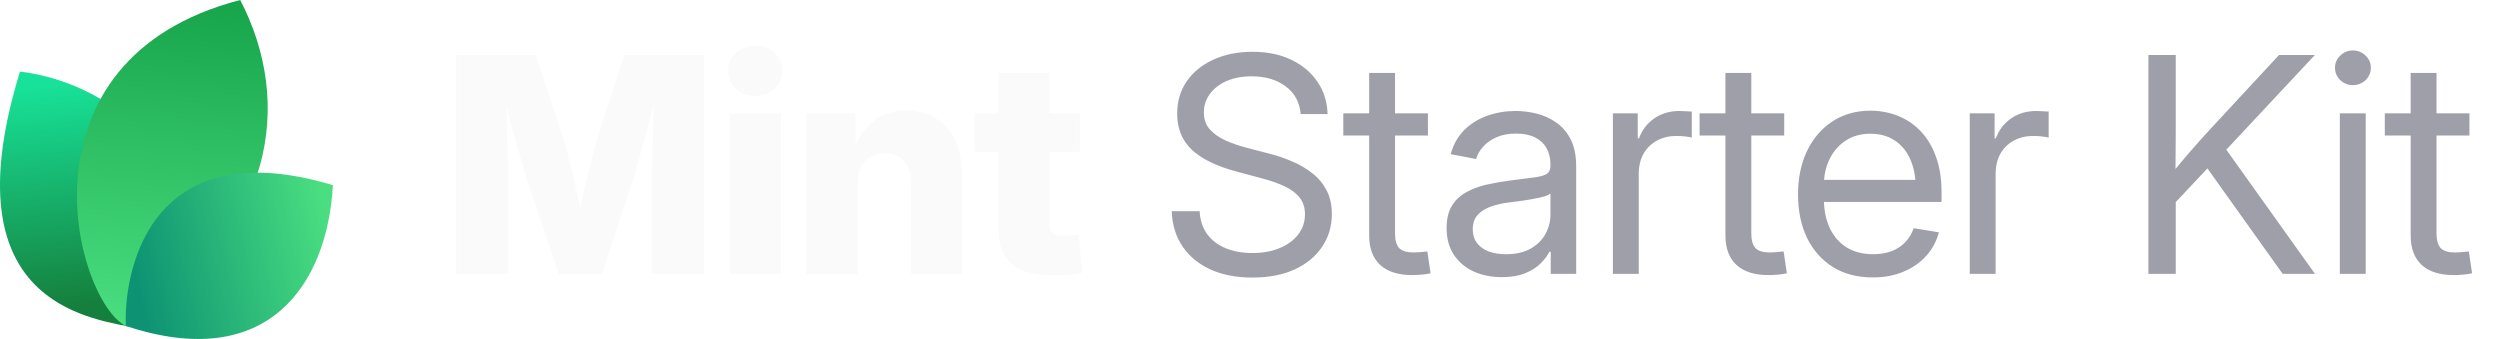
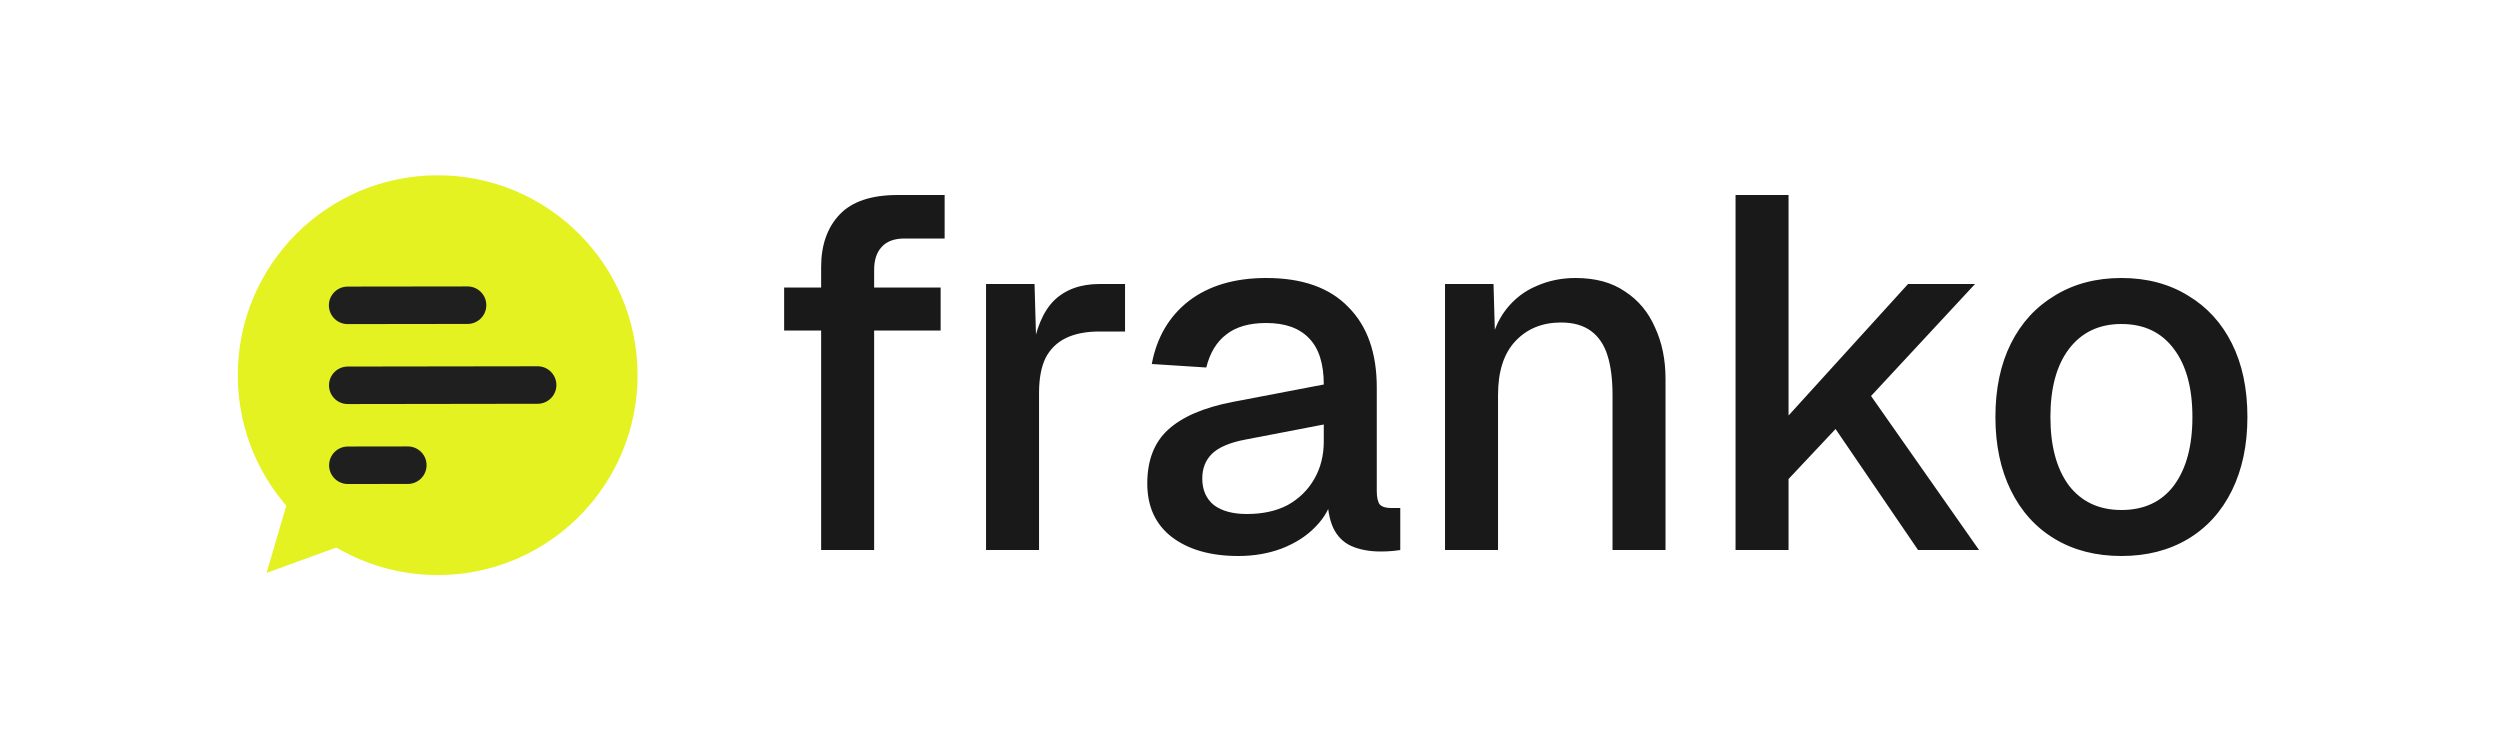
- <svg xmlns="http://www.w3.org/2000/svg" width="177" height="24" viewBox="0 0 177 24" fill="none">
-   <path d="M9.061 23.108C5.268 22.377 -3.391 20.627 1.417 5.064C9.634 6.099 16.973 14.064 9.061 23.108Z" fill="url(#paint0_linear_17557_2145)" />
-   <path d="M8.919 23.094C5.276 21.222 0.784 4.209 17.007 0C20.757 7.193 19.621 16.545 8.919 23.094Z" fill="url(#paint1_linear_17557_2145)" />
-   <path d="M8.914 23.079C8.735 19.882 10.159 9.085 23.57 13.111C23.181 20.123 18.984 26.418 8.914 23.079Z" fill="url(#paint2_linear_17557_2145)" />
-   <path d="M32.301 19.392V3.894H37.938L39.925 9.948C40.036 10.315 40.164 10.787 40.31 11.362C40.462 11.938 40.611 12.552 40.757 13.204C40.91 13.855 41.048 14.483 41.173 15.086C41.305 15.682 41.412 16.192 41.495 16.615H40.695C40.771 16.192 40.871 15.682 40.996 15.086C41.128 14.49 41.267 13.866 41.412 13.214C41.565 12.562 41.714 11.948 41.86 11.373C42.005 10.79 42.133 10.315 42.244 9.948L44.2 3.894H49.848V19.392H46.166V12.704C46.166 12.357 46.173 11.917 46.187 11.383C46.2 10.849 46.214 10.27 46.228 9.646C46.249 9.022 46.266 8.391 46.28 7.753C46.301 7.115 46.311 6.519 46.311 5.964H46.623C46.485 6.561 46.332 7.181 46.166 7.826C45.999 8.471 45.833 9.102 45.666 9.719C45.507 10.336 45.351 10.901 45.198 11.414C45.053 11.928 44.928 12.357 44.824 12.704L42.608 19.392H39.561L37.314 12.704C37.203 12.357 37.072 11.928 36.919 11.414C36.773 10.901 36.614 10.34 36.441 9.729C36.274 9.112 36.104 8.481 35.931 7.836C35.764 7.192 35.608 6.567 35.463 5.964H35.827C35.834 6.512 35.844 7.105 35.858 7.743C35.872 8.374 35.886 9.005 35.9 9.636C35.92 10.26 35.938 10.839 35.952 11.373C35.965 11.907 35.972 12.351 35.972 12.704V19.392H32.301ZM51.668 19.392V8.024H55.288V19.392H51.668ZM53.468 6.786C52.927 6.786 52.473 6.616 52.105 6.276C51.738 5.93 51.554 5.507 51.554 5.007C51.554 4.508 51.738 4.088 52.105 3.749C52.473 3.409 52.927 3.239 53.468 3.239C54.009 3.239 54.463 3.409 54.83 3.749C55.198 4.082 55.382 4.501 55.382 5.007C55.382 5.507 55.198 5.93 54.83 6.276C54.463 6.616 54.009 6.786 53.468 6.786ZM60.708 13.027V19.392H57.088V8.024H60.551L60.593 10.967H60.281C60.593 10.024 61.061 9.268 61.685 8.7C62.309 8.124 63.138 7.836 64.171 7.836C64.975 7.836 65.672 8.017 66.262 8.377C66.851 8.731 67.302 9.234 67.614 9.885C67.933 10.537 68.092 11.307 68.092 12.194V19.392H64.483V12.912C64.483 12.26 64.32 11.754 63.994 11.394C63.675 11.033 63.221 10.853 62.632 10.853C62.25 10.853 61.914 10.936 61.623 11.102C61.332 11.269 61.106 11.515 60.947 11.841C60.787 12.16 60.708 12.555 60.708 13.027ZM76.456 8.024V10.749H69.008V8.024H76.456ZM70.683 5.163H74.292V15.783C74.292 16.102 74.361 16.334 74.5 16.48C74.646 16.625 74.899 16.698 75.259 16.698C75.405 16.698 75.596 16.688 75.831 16.667C76.074 16.646 76.251 16.629 76.362 16.615L76.632 19.309C76.313 19.378 75.963 19.427 75.582 19.455C75.207 19.482 74.836 19.496 74.469 19.496C73.2 19.496 72.25 19.222 71.619 18.674C70.995 18.127 70.683 17.308 70.683 16.22V5.163Z" fill="#FAFAFA" />
-   <path d="M88.667 19.652C87.523 19.652 86.528 19.458 85.682 19.07C84.843 18.681 84.188 18.137 83.716 17.437C83.245 16.736 82.992 15.908 82.957 14.951H84.933C84.968 15.596 85.148 16.14 85.474 16.584C85.8 17.021 86.24 17.354 86.795 17.582C87.35 17.804 87.974 17.915 88.667 17.915C89.388 17.915 90.026 17.801 90.581 17.572C91.143 17.343 91.583 17.024 91.902 16.615C92.228 16.199 92.391 15.717 92.391 15.169C92.391 14.698 92.266 14.306 92.017 13.994C91.767 13.675 91.413 13.408 90.956 13.193C90.498 12.978 89.954 12.787 89.323 12.621L87.502 12.132C86.123 11.765 85.082 11.255 84.382 10.603C83.689 9.944 83.342 9.095 83.342 8.055C83.342 7.174 83.571 6.404 84.028 5.746C84.486 5.087 85.117 4.577 85.921 4.217C86.726 3.849 87.645 3.666 88.678 3.666C89.718 3.666 90.63 3.853 91.413 4.227C92.204 4.602 92.824 5.122 93.275 5.787C93.726 6.446 93.965 7.209 93.993 8.076H92.089C92.013 7.23 91.656 6.574 91.018 6.11C90.387 5.638 89.586 5.403 88.615 5.403C87.95 5.403 87.36 5.513 86.847 5.735C86.341 5.957 85.946 6.262 85.661 6.651C85.377 7.032 85.235 7.469 85.235 7.961C85.235 8.447 85.377 8.849 85.661 9.168C85.946 9.48 86.317 9.74 86.774 9.948C87.232 10.149 87.724 10.319 88.251 10.457L89.884 10.884C90.439 11.023 90.977 11.206 91.496 11.435C92.023 11.657 92.495 11.934 92.911 12.267C93.334 12.593 93.67 12.995 93.92 13.474C94.17 13.945 94.294 14.504 94.294 15.149C94.294 16.015 94.066 16.788 93.608 17.468C93.157 18.148 92.512 18.681 91.673 19.07C90.834 19.458 89.832 19.652 88.667 19.652ZM101.097 8.024V9.594H95.106V8.024H101.097ZM96.937 5.163H98.767V16.521C98.767 17 98.865 17.347 99.059 17.562C99.26 17.77 99.6 17.874 100.078 17.874C100.21 17.874 100.366 17.867 100.546 17.853C100.733 17.832 100.903 17.815 101.056 17.801L101.285 19.351C101.097 19.392 100.886 19.423 100.65 19.444C100.414 19.465 100.189 19.475 99.974 19.475C98.996 19.475 98.244 19.236 97.717 18.758C97.197 18.272 96.937 17.579 96.937 16.677V5.163ZM106.33 19.621C105.595 19.621 104.932 19.489 104.343 19.226C103.754 18.955 103.285 18.564 102.939 18.05C102.592 17.53 102.419 16.896 102.419 16.147C102.419 15.495 102.547 14.965 102.804 14.556C103.06 14.146 103.403 13.828 103.833 13.599C104.263 13.363 104.742 13.186 105.269 13.068C105.796 12.95 106.333 12.857 106.881 12.787C107.574 12.69 108.132 12.617 108.555 12.569C108.978 12.52 109.287 12.441 109.481 12.33C109.675 12.212 109.772 12.014 109.772 11.737V11.654C109.772 11.203 109.679 10.815 109.492 10.489C109.311 10.163 109.041 9.91 108.68 9.729C108.32 9.549 107.872 9.459 107.338 9.459C106.805 9.459 106.34 9.546 105.945 9.719C105.556 9.892 105.241 10.118 104.998 10.395C104.755 10.665 104.593 10.953 104.509 11.258L102.71 10.915C102.897 10.222 103.22 9.65 103.677 9.199C104.135 8.748 104.679 8.412 105.31 8.19C105.941 7.968 106.607 7.857 107.307 7.857C107.8 7.857 108.295 7.92 108.795 8.044C109.301 8.169 109.765 8.381 110.188 8.679C110.611 8.97 110.951 9.369 111.208 9.875C111.464 10.374 111.593 11.005 111.593 11.768V19.392H109.793V17.822H109.7C109.568 18.085 109.363 18.359 109.086 18.643C108.809 18.921 108.444 19.153 107.994 19.34C107.543 19.527 106.988 19.621 106.33 19.621ZM106.621 17.998C107.321 17.998 107.904 17.867 108.368 17.603C108.84 17.333 109.19 16.986 109.419 16.563C109.654 16.133 109.772 15.682 109.772 15.211V13.692C109.703 13.769 109.554 13.841 109.325 13.911C109.096 13.973 108.829 14.032 108.524 14.088C108.226 14.143 107.921 14.192 107.609 14.233C107.304 14.275 107.033 14.309 106.798 14.337C106.354 14.393 105.938 14.49 105.549 14.628C105.168 14.76 104.86 14.954 104.624 15.211C104.388 15.467 104.27 15.811 104.27 16.241C104.27 16.615 104.367 16.934 104.561 17.198C104.762 17.461 105.04 17.662 105.393 17.801C105.747 17.933 106.156 17.998 106.621 17.998ZM114.193 19.392V8.024H115.951V9.792H116.045C116.253 9.209 116.61 8.741 117.116 8.388C117.622 8.034 118.219 7.857 118.905 7.857C119.058 7.857 119.217 7.864 119.384 7.878C119.55 7.885 119.682 7.892 119.779 7.899V9.74C119.716 9.719 119.578 9.695 119.363 9.667C119.155 9.639 118.922 9.625 118.666 9.625C118.174 9.625 117.726 9.733 117.324 9.948C116.922 10.163 116.603 10.471 116.367 10.874C116.138 11.276 116.024 11.758 116.024 12.319V19.392H114.193ZM126.322 8.024V9.594H120.33V8.024H126.322ZM122.161 5.163H123.992V16.521C123.992 17 124.089 17.347 124.283 17.562C124.484 17.77 124.824 17.874 125.302 17.874C125.434 17.874 125.59 17.867 125.77 17.853C125.958 17.832 126.127 17.815 126.28 17.801L126.509 19.351C126.322 19.392 126.11 19.423 125.874 19.444C125.639 19.465 125.413 19.475 125.198 19.475C124.221 19.475 123.468 19.236 122.941 18.758C122.421 18.272 122.161 17.579 122.161 16.677V5.163ZM132.604 19.642C131.502 19.642 130.555 19.396 129.765 18.903C128.974 18.404 128.364 17.714 127.934 16.834C127.511 15.946 127.3 14.927 127.3 13.775C127.3 12.611 127.511 11.584 127.934 10.697C128.364 9.802 128.964 9.102 129.734 8.596C130.51 8.089 131.408 7.836 132.428 7.836C133.1 7.836 133.738 7.954 134.341 8.19C134.952 8.426 135.489 8.783 135.954 9.261C136.425 9.74 136.793 10.343 137.056 11.071C137.327 11.792 137.462 12.645 137.462 13.63V14.296H128.433V12.735H136.463L135.631 13.297C135.631 12.541 135.506 11.876 135.257 11.3C135.007 10.725 134.643 10.277 134.165 9.958C133.686 9.632 133.107 9.469 132.428 9.469C131.748 9.469 131.162 9.632 130.67 9.958C130.177 10.284 129.796 10.725 129.526 11.279C129.262 11.827 129.13 12.441 129.13 13.12V14.046C129.13 14.864 129.273 15.572 129.557 16.168C129.841 16.757 130.243 17.211 130.763 17.53C131.283 17.842 131.901 17.998 132.615 17.998C133.093 17.998 133.523 17.929 133.905 17.79C134.293 17.645 134.619 17.433 134.882 17.156C135.153 16.879 135.354 16.546 135.486 16.157L137.275 16.449C137.108 17.08 136.81 17.634 136.38 18.113C135.95 18.591 135.413 18.966 134.768 19.236C134.123 19.507 133.402 19.642 132.604 19.642ZM139.459 19.392V8.024H141.217V9.792H141.311C141.519 9.209 141.876 8.741 142.382 8.388C142.888 8.034 143.485 7.857 144.171 7.857C144.324 7.857 144.483 7.864 144.649 7.878C144.816 7.885 144.948 7.892 145.045 7.899V9.74C144.982 9.719 144.844 9.695 144.629 9.667C144.421 9.639 144.188 9.625 143.932 9.625C143.439 9.625 142.992 9.733 142.59 9.948C142.188 10.163 141.869 10.471 141.633 10.874C141.404 11.276 141.29 11.758 141.29 12.319V19.392H139.459ZM153.429 14.961V12.715C153.783 12.257 154.136 11.82 154.49 11.404C154.844 10.981 155.204 10.565 155.572 10.156C155.939 9.74 156.314 9.327 156.695 8.918L161.355 3.894H163.893L157.277 10.967H157.184L153.429 14.961ZM152.108 19.392V3.894H154.043V9.241L154.022 12.559L154.043 13.505V19.392H152.108ZM161.615 19.392L155.967 11.477L157.173 9.969L163.903 19.392H161.615ZM165.661 19.392V8.024H167.492V19.392H165.661ZM166.587 6.027C166.24 6.027 165.942 5.909 165.692 5.673C165.443 5.43 165.318 5.139 165.318 4.799C165.318 4.459 165.443 4.172 165.692 3.936C165.942 3.693 166.24 3.572 166.587 3.572C166.934 3.572 167.232 3.693 167.482 3.936C167.731 4.172 167.856 4.459 167.856 4.799C167.856 5.139 167.731 5.43 167.482 5.673C167.232 5.909 166.934 6.027 166.587 6.027ZM174.836 8.024V9.594H168.844V8.024H174.836ZM170.675 5.163H172.506V16.521C172.506 17 172.603 17.347 172.797 17.562C172.998 17.77 173.338 17.874 173.816 17.874C173.948 17.874 174.104 17.867 174.284 17.853C174.472 17.832 174.641 17.815 174.794 17.801L175.023 19.351C174.836 19.392 174.624 19.423 174.388 19.444C174.153 19.465 173.927 19.475 173.712 19.475C172.735 19.475 171.982 19.236 171.455 18.758C170.935 18.272 170.675 17.579 170.675 16.677V5.163Z" fill="#9F9FA9" />
-   <defs>
-     <linearGradient id="paint0_linear_17557_2145" x1="3.776" y1="5.916" x2="5.232" y2="21.559" gradientUnits="userSpaceOnUse">
-       <stop stop-color="#18E299" />
-       <stop offset="1" stop-color="#15803D" />
-     </linearGradient>
-     <linearGradient id="paint1_linear_17557_2145" x1="12.171" y1="-0.718" x2="10.19" y2="22.983" gradientUnits="userSpaceOnUse">
-       <stop stop-color="#16A34A" />
-       <stop offset="1" stop-color="#4ADE80" />
-     </linearGradient>
-     <linearGradient id="paint2_linear_17557_2145" x1="23.133" y1="15.353" x2="9.338" y2="18.52" gradientUnits="userSpaceOnUse">
-       <stop stop-color="#4ADE80" />
-       <stop offset="1" stop-color="#0D9373" />
-     </linearGradient>
-   </defs>
+ <svg xmlns="http://www.w3.org/2000/svg" width="200" height="60" viewBox="0 0 200 60" fill="none">
+   <path d="M65.691 44V21.36C65.691 19.6 66.185 18.2 67.171 17.16C68.158 16.12 69.705 15.6 71.811 15.6H75.571V19.08H72.371C71.545 19.08 70.931 19.307 70.531 19.76C70.131 20.187 69.931 20.8 69.931 21.6V44H65.691ZM62.731 26.44V23H75.251V26.44H62.731ZM78.883 44V22.72H82.763L82.923 28.36L82.563 28.24C82.856 26.32 83.443 24.92 84.323 24.04C85.23 23.16 86.443 22.72 87.963 22.72H90.003V26.52H87.963C86.896 26.52 86.003 26.693 85.283 27.04C84.563 27.387 84.016 27.92 83.643 28.64C83.296 29.36 83.123 30.293 83.123 31.44V44H78.883ZM99.062 44.48C96.848 44.48 95.075 43.973 93.742 42.96C92.435 41.947 91.782 40.52 91.782 38.68C91.782 36.84 92.328 35.413 93.422 34.4C94.542 33.36 96.262 32.613 98.582 32.16L105.902 30.76C105.902 29.107 105.515 27.88 104.742 27.08C103.968 26.253 102.822 25.84 101.302 25.84C99.942 25.84 98.875 26.147 98.102 26.76C97.328 27.347 96.795 28.227 96.502 29.4L92.142 29.12C92.542 26.987 93.528 25.307 95.102 24.08C96.702 22.853 98.768 22.24 101.302 22.24C104.182 22.24 106.368 23.013 107.862 24.56C109.382 26.08 110.142 28.227 110.142 31V39.28C110.142 39.787 110.222 40.147 110.382 40.36C110.568 40.547 110.862 40.64 111.262 40.64H112.022V44C111.888 44.027 111.675 44.053 111.382 44.08C111.088 44.107 110.782 44.12 110.462 44.12C109.555 44.12 108.768 43.973 108.102 43.68C107.462 43.387 106.982 42.907 106.662 42.24C106.342 41.547 106.182 40.627 106.182 39.48L106.622 39.68C106.408 40.613 105.942 41.44 105.222 42.16C104.528 42.88 103.635 43.453 102.542 43.88C101.475 44.28 100.315 44.48 99.062 44.48ZM99.742 41.12C101.022 41.12 102.115 40.88 103.022 40.4C103.928 39.893 104.635 39.2 105.142 38.32C105.648 37.44 105.902 36.44 105.902 35.32V33.96L99.662 35.16C98.382 35.4 97.475 35.787 96.942 36.32C96.435 36.827 96.182 37.48 96.182 38.28C96.182 39.187 96.488 39.893 97.102 40.4C97.742 40.88 98.622 41.12 99.742 41.12ZM115.602 44V22.72H119.482L119.642 28.4L119.122 28.12C119.362 26.733 119.815 25.613 120.482 24.76C121.148 23.907 121.962 23.28 122.922 22.88C123.882 22.453 124.922 22.24 126.042 22.24C127.642 22.24 128.962 22.6 130.002 23.32C131.068 24.013 131.868 24.973 132.402 26.2C132.962 27.4 133.242 28.773 133.242 30.32V44H129.002V31.6C129.002 30.347 128.868 29.293 128.602 28.44C128.335 27.587 127.895 26.933 127.282 26.48C126.668 26.027 125.868 25.8 124.882 25.8C123.388 25.8 122.175 26.293 121.242 27.28C120.308 28.267 119.842 29.707 119.842 31.6V44H115.602ZM138.844 44V15.6H143.084V33.24L152.644 22.72H158.004L149.684 31.68L158.324 44H153.444L146.844 34.32L143.084 38.32V44H138.844ZM169.713 44.48C167.686 44.48 165.913 44.027 164.393 43.12C162.873 42.213 161.7 40.92 160.873 39.24C160.046 37.56 159.633 35.6 159.633 33.36C159.633 31.093 160.046 29.133 160.873 27.48C161.7 25.827 162.873 24.547 164.393 23.64C165.913 22.707 167.686 22.24 169.713 22.24C171.74 22.24 173.513 22.707 175.033 23.64C176.553 24.547 177.726 25.827 178.553 27.48C179.38 29.133 179.793 31.093 179.793 33.36C179.793 35.6 179.38 37.56 178.553 39.24C177.726 40.92 176.553 42.213 175.033 43.12C173.513 44.027 171.74 44.48 169.713 44.48ZM169.713 40.8C171.526 40.8 172.926 40.147 173.913 38.84C174.9 37.507 175.393 35.68 175.393 33.36C175.393 31.04 174.9 29.227 173.913 27.92C172.926 26.587 171.526 25.92 169.713 25.92C167.926 25.92 166.526 26.587 165.513 27.92C164.526 29.227 164.033 31.04 164.033 33.36C164.033 35.68 164.526 37.507 165.513 38.84C166.526 40.147 167.926 40.8 169.713 40.8Z" fill="#1A1919" />
+   <path d="M34.991 14.023C43.823 14.01 50.993 21.16 51.005 29.991C51.018 38.823 43.869 45.993 35.037 46.005C26.205 46.018 19.035 38.869 19.023 30.037C19.01 21.205 26.16 14.035 34.991 14.023Z" fill="#E4F222" />
+   <path d="M21.329 45.83L23.278 39.169L27.852 43.457L21.329 45.83Z" fill="#E4F222" />
+   <path d="M37.405 24.414L27.81 24.427Z" fill="#E4F222" />
+   <path d="M37.405 24.414L27.81 24.427" stroke="#1F1F1F" stroke-width="3" stroke-linecap="round" stroke-linejoin="round" />
+   <path d="M43.011 30.802L27.819 30.824Z" fill="#E4F222" />
+   <path d="M43.011 30.802L27.819 30.824" stroke="#1F1F1F" stroke-width="3" stroke-linecap="round" stroke-linejoin="round" />
+   <path d="M32.626 37.214L27.828 37.221Z" fill="#E4F222" />
+   <path d="M32.626 37.214L27.828 37.221" stroke="#1F1F1F" stroke-width="3" stroke-linecap="round" stroke-linejoin="round" />
</svg>
